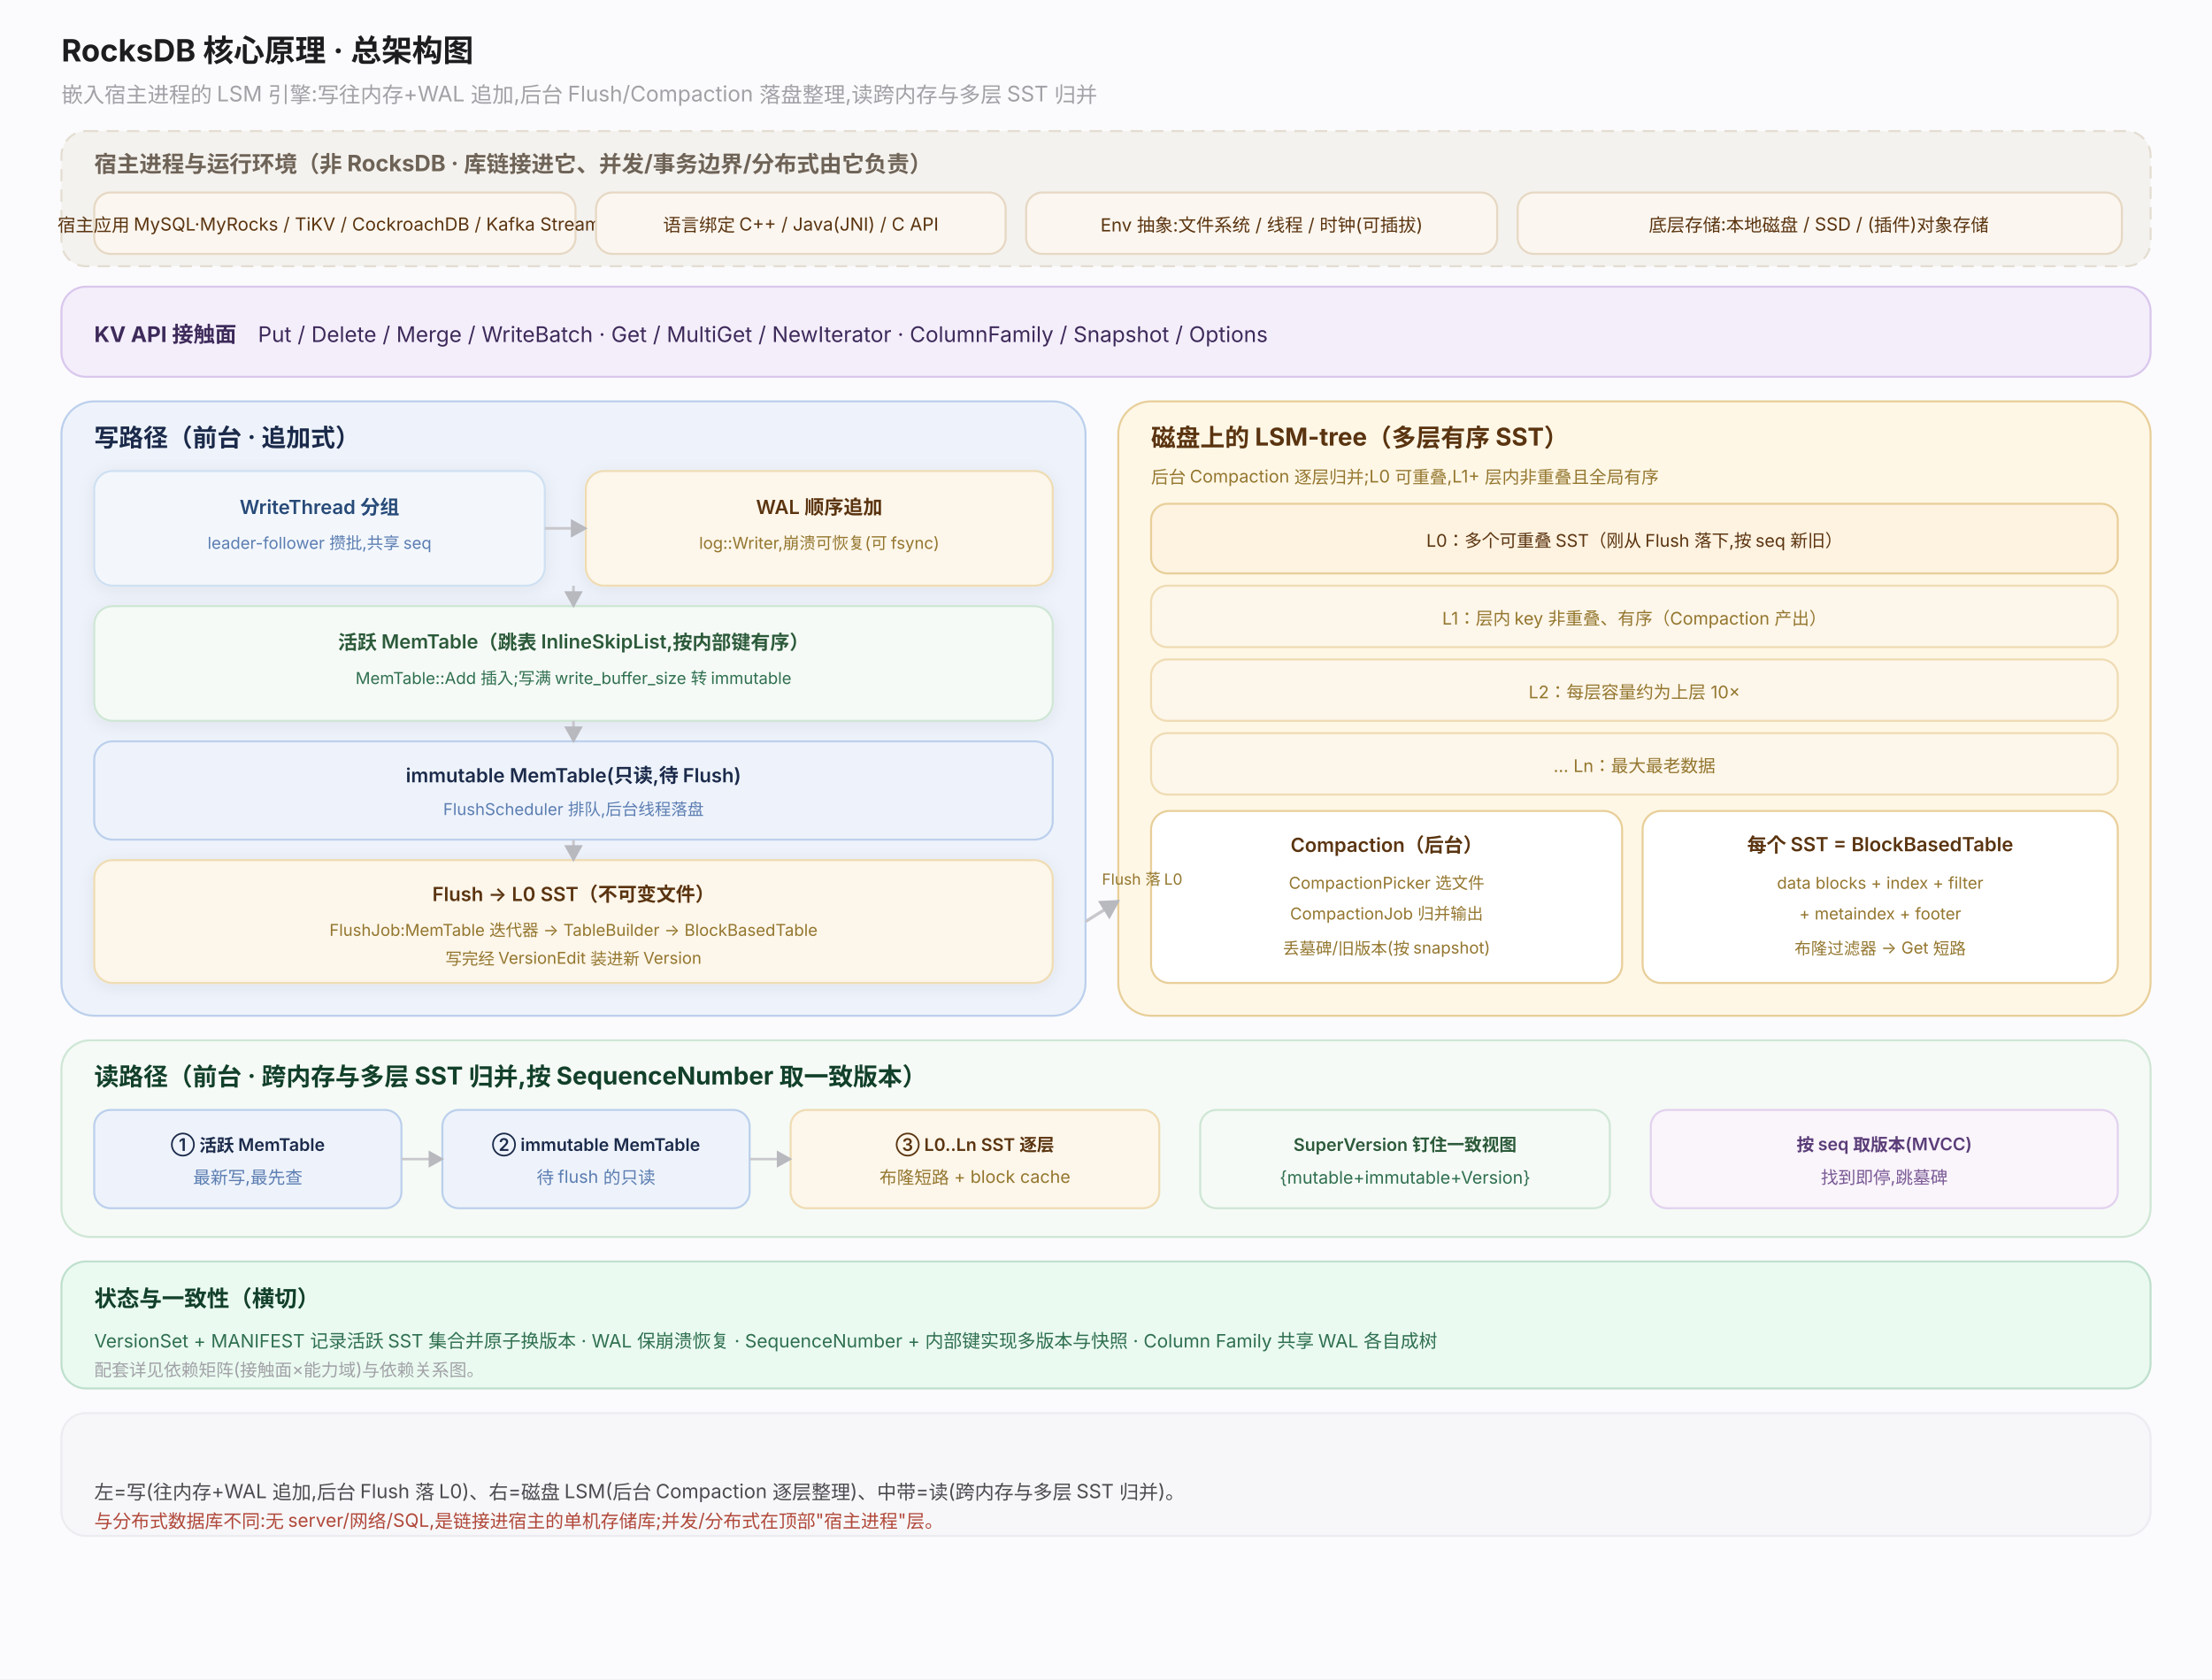
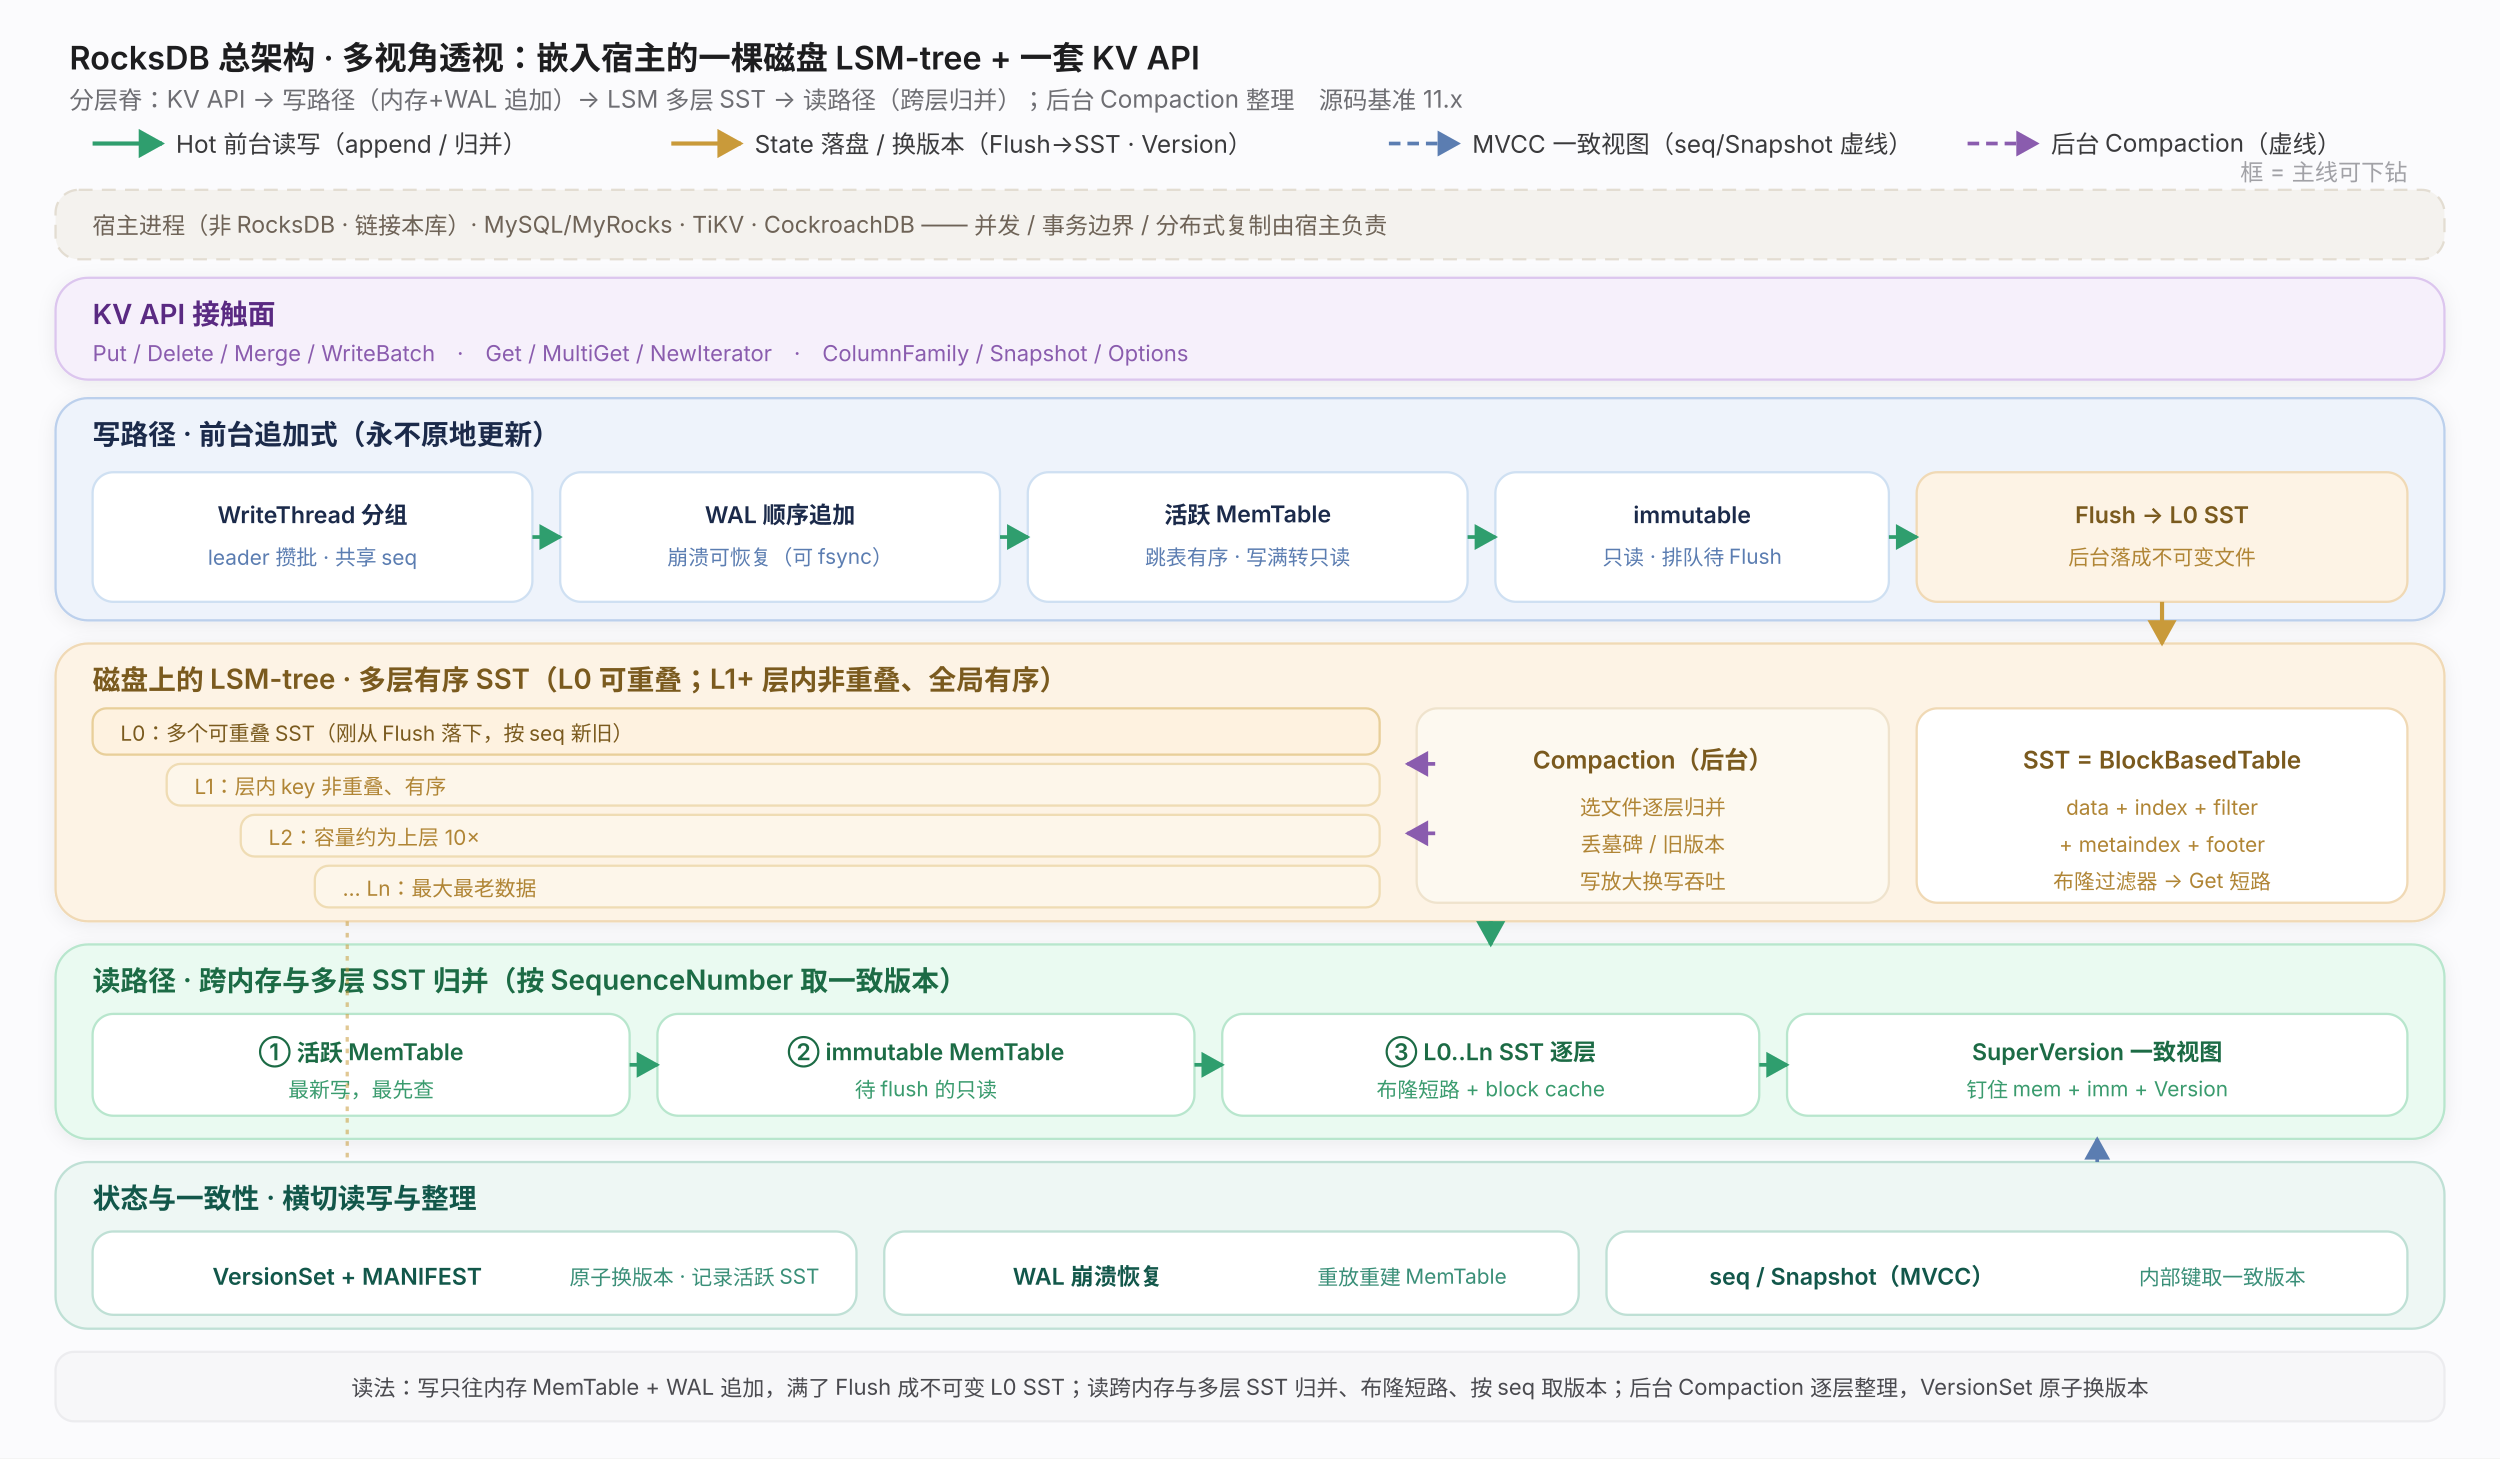
- <svg xmlns="http://www.w3.org/2000/svg" width="1080" height="820" viewBox="0 0 1080 820" font-family="-apple-system,BlinkMacSystemFont,'SF Pro Display','Helvetica Neue','PingFang SC','Microsoft YaHei',sans-serif">
+ <svg xmlns="http://www.w3.org/2000/svg" width="1080" height="630" viewBox="0 0 1080 630" font-family="-apple-system,BlinkMacSystemFont,'SF Pro Display','Helvetica Neue','PingFang SC','Microsoft YaHei',sans-serif">
  <defs>
    <filter id="soft" x="-20%" y="-20%" width="140%" height="140%">
      <feDropShadow dx="0" dy="1.5" stdDeviation="4" flood-color="#1d1d1f" flood-opacity="0.07" />
    </filter>
-     <marker id="ar" viewBox="0 0 10 10" refX="8" refY="5" markerWidth="7" markerHeight="7" orient="auto-start-reverse">
-       <path d="M0,0 L9,5 L0,10 z" fill="#b8b8bf" />
+     <marker id="aHot" viewBox="0 0 10 10" refX="8" refY="5" markerWidth="7" markerHeight="7" orient="auto-start-reverse">
+       <path d="M0,0 L9,5 L0,10 z" fill="#2f9e6e" />
+     </marker>
+     <marker id="aState" viewBox="0 0 10 10" refX="8" refY="5" markerWidth="7" markerHeight="7" orient="auto-start-reverse">
+       <path d="M0,0 L9,5 L0,10 z" fill="#c99a3a" />
+     </marker>
+     <marker id="aCtl" viewBox="0 0 10 10" refX="8" refY="5" markerWidth="7" markerHeight="7" orient="auto-start-reverse">
+       <path d="M0,0 L9,5 L0,10 z" fill="#5b7db1" />
+     </marker>
+     <marker id="aBg" viewBox="0 0 10 10" refX="8" refY="5" markerWidth="7" markerHeight="7" orient="auto-start-reverse">
+       <path d="M0,0 L9,5 L0,10 z" fill="#8a5cae" />
    </marker>
  </defs>
-   <rect width="1080" height="820" fill="#fbfbfd" />
-   <text x="30" y="30" font-size="15" font-weight="700" fill="#1d1d1f">RocksDB 核心原理 · 总架构图</text>
-   <text x="30" y="50" font-size="10.5" fill="#a1a1a6">嵌入宿主进程的 LSM 引擎:写往内存+WAL 追加,后台 Flush/Compaction 落盘整理,读跨内存与多层 SST 归并</text>
-   <rect x="30" y="64" width="1020" height="66" rx="12" fill="#f4f2ee" stroke="#e3ddd2" stroke-dasharray="6 4" />
-   <text x="46" y="84" font-size="11" font-weight="700" fill="#6e6357">宿主进程与运行环境（非 RocksDB · 库链接进它、并发/事务边界/分布式由它负责）</text>
-   <g text-anchor="middle" font-size="8.8">
-     <rect x="46" y="94" width="235" height="30" rx="8" fill="#fbf6ef" stroke="#e6d8c4" />
-     <text x="163" y="113" fill="#5a3410">宿主应用 MySQL·MyRocks / TiKV / CockroachDB / Kafka Streams</text>
-     <rect x="291" y="94" width="200" height="30" rx="8" fill="#fbf6ef" stroke="#e6d8c4" />
-     <text x="391" y="113" fill="#5a3410">语言绑定 C++ / Java(JNI) / C API</text>
-     <rect x="501" y="94" width="230" height="30" rx="8" fill="#fbf6ef" stroke="#e6d8c4" />
-     <text x="616" y="113" fill="#5a3410">Env 抽象:文件系统 / 线程 / 时钟(可插拔)</text>
-     <rect x="741" y="94" width="295" height="30" rx="8" fill="#fbf6ef" stroke="#e6d8c4" />
-     <text x="888" y="113" fill="#5a3410">底层存储:本地磁盘 / SSD / (插件)对象存储</text>
+   <rect width="1080" height="630" fill="#fbfbfd" />
+   <text x="30" y="30" font-size="14" font-weight="600" fill="#1d1d1f">RocksDB 总架构 · 多视角透视：嵌入宿主的一棵磁盘 LSM-tree + 一套 KV API</text>
+   <text x="30" y="47" font-size="10.5" fill="#6e6e73">分层脊：KV API → 写路径（内存+WAL 追加）→ LSM 多层 SST → 读路径（跨层归并）；后台 Compaction 整理　源码基准 11.x</text>
+   <line x1="40" y1="62" x2="70" y2="62" stroke="#2f9e6e" stroke-width="1.8" marker-end="url(#aHot)" />
+   <text x="76" y="66" font-size="10.5" fill="#3a3a3c">Hot 前台读写（append / 归并）</text>
+   <line x1="290" y1="62" x2="320" y2="62" stroke="#c99a3a" stroke-width="1.8" marker-end="url(#aState)" />
+   <text x="326" y="66" font-size="10.5" fill="#3a3a3c">State 落盘 / 换版本（Flush→SST · Version）</text>
+   <line x1="600" y1="62" x2="630" y2="62" stroke="#5b7db1" stroke-width="1.6" stroke-dasharray="5 3" marker-end="url(#aCtl)" />
+   <text x="636" y="66" font-size="10.5" fill="#3a3a3c">MVCC 一致视图（seq/Snapshot 虚线）</text>
+   <line x1="850" y1="62" x2="880" y2="62" stroke="#8a5cae" stroke-width="1.6" stroke-dasharray="5 3" marker-end="url(#aBg)" />
+   <text x="886" y="66" font-size="10.5" fill="#3a3a3c">后台 Compaction（虚线）</text>
+   <text x="1040" y="78" font-size="10" fill="#a1a1a6" text-anchor="end">框 = 主线可下钻</text>
+   <rect x="24" y="82" width="1032" height="30" rx="10" fill="#f4f2ee" stroke="#e3ddd2" stroke-dasharray="6 4" />
+   <text x="40" y="101" font-size="10" fill="#6e6357">宿主进程（非 RocksDB · 链接本库）· MySQL/MyRocks · TiKV · CockroachDB —— 并发 / 事务边界 / 分布式复制由宿主负责</text>
+   <rect x="24" y="120" width="1032" height="44" rx="14" fill="#f6f0fb" stroke="#dcc6ee" filter="url(#soft)" data-tid="kvapi" data-lab="KV API 接触面" />
+   <text x="40" y="140" font-size="12" font-weight="600" fill="#5a2a82">KV API 接触面</text>
+   <text x="40" y="156" font-size="9.5" fill="#8a5cae">Put / Delete / Merge / WriteBatch　·　Get / MultiGet / NewIterator　·　ColumnFamily / Snapshot / Options</text>
+   <rect x="24" y="172" width="1032" height="96" rx="14" fill="#eef3fb" stroke="#bcd0ec" filter="url(#soft)" />
+   <text x="40" y="192" font-size="12" font-weight="600" fill="#1b2a4a">写路径 · 前台追加式（永不原地更新）</text>
+   <g text-anchor="middle" font-size="10">
+     <rect x="40" y="204" width="190" height="56" rx="9" fill="#fff" stroke="#cfe0f2" data-tid="write" data-lab="WriteThread 分组" />
+     <text x="135" y="226" fill="#1b2a4a" font-weight="600">WriteThread 分组</text>
+     <text x="135" y="244" fill="#5b7db1" font-size="9">leader 攒批 · 共享 seq</text>
+     <rect x="242" y="204" width="190" height="56" rx="9" fill="#fff" stroke="#cfe0f2" data-tid="wal" data-lab="WAL 顺序追加" />
+     <text x="337" y="226" fill="#1b2a4a" font-weight="600">WAL 顺序追加</text>
+     <text x="337" y="244" fill="#5b7db1" font-size="9">崩溃可恢复（可 fsync）</text>
+     <rect x="444" y="204" width="190" height="56" rx="9" fill="#fff" stroke="#cfe0f2" data-tid="write" data-lab="活跃 MemTable" />
+     <text x="539" y="226" fill="#1b2a4a" font-weight="600">活跃 MemTable</text>
+     <text x="539" y="244" fill="#5b7db1" font-size="9">跳表有序 · 写满转只读</text>
+     <rect x="646" y="204" width="170" height="56" rx="9" fill="#fff" stroke="#cfe0f2" data-tid="write" data-lab="immutable MemTable" />
+     <text x="731" y="226" fill="#1b2a4a" font-weight="600">immutable</text>
+     <text x="731" y="244" fill="#5b7db1" font-size="9">只读 · 排队待 Flush</text>
+     <rect x="828" y="204" width="212" height="56" rx="9" fill="#fdf3e5" stroke="#f0d9b5" data-tid="flush" data-lab="Flush → L0 SST" />
+     <text x="934" y="226" fill="#7a5a1e" font-weight="600">Flush → L0 SST</text>
+     <text x="934" y="244" fill="#b08535" font-size="9">后台落成不可变文件</text>
  </g>
-   <rect x="30" y="140" width="1020" height="44" rx="12" fill="#f4eefb" stroke="#d9c7ec" data-tid="kvapi" data-lab="KV API 接触面" />
-   <text x="46" y="167" font-size="10.5" fill="#3d2a5a">
-     <tspan font-weight="700">KV API 接触面</tspan>　Put / Delete / Merge / WriteBatch · Get / MultiGet / NewIterator · ColumnFamily / Snapshot / Options</text>
-   <rect x="30" y="196" width="500" height="300" rx="16" fill="#eef3fb" stroke="#bcd0ec" />
-   <text x="46" y="218" font-size="12" font-weight="700" fill="#1b2a4a">写路径（前台 · 追加式）</text>
-   <rect x="46" y="230" width="220" height="56" rx="9" fill="#f3f7fc" stroke="#cfe0f2" filter="url(#soft)" data-tid="write" data-lab="WriteThread 分组" />
-   <text x="156" y="251" text-anchor="middle" font-size="9.5" font-weight="600" fill="#274a78">WriteThread 分组</text>
-   <text x="156" y="268" text-anchor="middle" font-size="8" fill="#5b7db1">leader-follower 攒批,共享 seq</text>
-   <rect x="286" y="230" width="228" height="56" rx="9" fill="#fdf6ea" stroke="#efdcb4" filter="url(#soft)" data-tid="wal" data-lab="WAL 顺序追加" />
-   <text x="400" y="251" text-anchor="middle" font-size="9.5" font-weight="600" fill="#5a3410">WAL 顺序追加</text>
-   <text x="400" y="268" text-anchor="middle" font-size="8" fill="#93762e">log::Writer,崩溃可恢复(可 fsync)</text>
-   <rect x="46" y="296" width="468" height="56" rx="9" fill="#f5faf6" stroke="#cfe6d5" filter="url(#soft)" data-tid="write" data-lab="活跃 MemTable(跳表)" />
-   <text x="280" y="317" text-anchor="middle" font-size="9.5" font-weight="600" fill="#2c5a3a">活跃 MemTable（跳表 InlineSkipList,按内部键有序）</text>
-   <text x="280" y="334" text-anchor="middle" font-size="8" fill="#2f6f4f">MemTable::Add 插入;写满 write_buffer_size 转 immutable</text>
-   <rect x="46" y="362" width="468" height="48" rx="9" fill="#eef3fb" stroke="#bcd0ec" data-tid="write" data-lab="immutable MemTable" />
-   <text x="280" y="382" text-anchor="middle" font-size="9.5" font-weight="600" fill="#1b2a4a">immutable MemTable(只读,待 Flush)</text>
-   <text x="280" y="398" text-anchor="middle" font-size="8" fill="#5b7db1">FlushScheduler 排队,后台线程落盘</text>
-   <rect x="46" y="420" width="468" height="60" rx="9" fill="#fdf6ea" stroke="#efdcb4" filter="url(#soft)" data-tid="flush" data-lab="Flush → L0 SST" />
-   <text x="280" y="440" text-anchor="middle" font-size="9.5" font-weight="600" fill="#5a3410">Flush → L0 SST（不可变文件）</text>
-   <text x="280" y="457" text-anchor="middle" font-size="8" fill="#93762e">FlushJob:MemTable 迭代器 → TableBuilder → BlockBasedTable</text>
-   <text x="280" y="471" text-anchor="middle" font-size="8" fill="#93762e">写完经 VersionEdit 装进新 Version</text>
-   <line x1="266" y1="258" x2="286" y2="258" stroke="#c7c7cc" stroke-width="1.3" marker-end="url(#ar)" />
-   <line x1="280" y1="286" x2="280" y2="296" stroke="#c7c7cc" stroke-width="1.3" marker-end="url(#ar)" />
-   <line x1="280" y1="352" x2="280" y2="362" stroke="#c7c7cc" stroke-width="1.3" marker-end="url(#ar)" />
-   <line x1="280" y1="410" x2="280" y2="420" stroke="#c7c7cc" stroke-width="1.3" marker-end="url(#ar)" />
-   <rect x="546" y="196" width="504" height="300" rx="16" fill="#fff7e6" stroke="#e8cf9a" />
-   <text x="562" y="218" font-size="12" font-weight="700" fill="#5a3410">磁盘上的 LSM-tree（多层有序 SST）</text>
-   <text x="562" y="236" font-size="8.5" fill="#93762e">后台 Compaction 逐层归并;L0 可重叠,L1+ 层内非重叠且全局有序</text>
-   <g text-anchor="middle" font-size="8.5">
-     <rect x="562" y="246" width="472" height="34" rx="8" fill="#fef2e0" stroke="#e8cf9a" data-tid="sst" data-lab="L0 层 SST" />
-     <text x="798" y="267" fill="#5a3410">L0：多个可重叠 SST（刚从 Flush 落下,按 seq 新旧）</text>
-     <rect x="562" y="286" width="472" height="30" rx="8" fill="#fdf6ea" stroke="#efdcb4" data-tid="sst" data-lab="L1 层 SST" />
-     <text x="798" y="305" fill="#93762e">L1：层内 key 非重叠、有序（Compaction 产出）</text>
-     <rect x="562" y="322" width="472" height="30" rx="8" fill="#fdf6ea" stroke="#efdcb4" data-tid="sst" data-lab="L2 层 SST" />
-     <text x="798" y="341" fill="#93762e">L2：每层容量约为上层 10×</text>
-     <rect x="562" y="358" width="472" height="30" rx="8" fill="#fdf6ea" stroke="#efdcb4" data-tid="sst" data-lab="Ln 层 SST" />
-     <text x="798" y="377" fill="#93762e">… Ln：最大最老数据</text>
+   <g fill="none" stroke="#2f9e6e" stroke-width="1.6">
+     <line x1="230" y1="232" x2="242" y2="232" marker-end="url(#aHot)" />
+     <line x1="432" y1="232" x2="444" y2="232" marker-end="url(#aHot)" />
+     <line x1="634" y1="232" x2="646" y2="232" marker-end="url(#aHot)" />
+     <line x1="816" y1="232" x2="828" y2="232" marker-end="url(#aHot)" />
  </g>
-   <rect x="562" y="396" width="230" height="84" rx="9" fill="#fff" stroke="#e8cf9a" data-tid="compaction" data-lab="Compaction(后台归并)" />
-   <text x="677" y="416" text-anchor="middle" font-size="9.5" font-weight="600" fill="#5a3410">Compaction（后台）</text>
-   <text x="677" y="434" text-anchor="middle" font-size="8" fill="#93762e">CompactionPicker 选文件</text>
-   <text x="677" y="449" text-anchor="middle" font-size="8" fill="#93762e">CompactionJob 归并输出</text>
-   <text x="677" y="466" text-anchor="middle" font-size="8" fill="#93762e">丢墓碑/旧版本(按 snapshot)</text>
-   <rect x="802" y="396" width="232" height="84" rx="9" fill="#fff" stroke="#e8cf9a" data-tid="sst" data-lab="SST = BlockBasedTable" />
-   <text x="918" y="416" text-anchor="middle" font-size="9.5" font-weight="600" fill="#5a3410">每个 SST = BlockBasedTable</text>
-   <text x="918" y="434" text-anchor="middle" font-size="8" fill="#93762e">data blocks + index + filter</text>
-   <text x="918" y="449" text-anchor="middle" font-size="8" fill="#93762e">+ metaindex + footer</text>
-   <text x="918" y="466" text-anchor="middle" font-size="8" fill="#93762e">布隆过滤器 → Get 短路</text>
-   <line x1="530" y1="450" x2="546" y2="440" stroke="#c7c7cc" stroke-width="1.5" marker-end="url(#ar)" />
-   <text x="538" y="432" font-size="7.5" fill="#93762e">Flush 落 L0</text>
-   <rect x="30" y="508" width="1020" height="96" rx="14" fill="#f5faf6" stroke="#cfe6d5" />
-   <text x="46" y="530" font-size="12" font-weight="700" fill="#12402a">读路径（前台 · 跨内存与多层 SST 归并,按 SequenceNumber 取一致版本）</text>
-   <g text-anchor="middle" font-size="8.5">
-     <rect x="46" y="542" width="150" height="48" rx="8" fill="#eef3fb" stroke="#bcd0ec" data-tid="read" data-lab="① 活跃 MemTable" />
-     <text x="121" y="562" font-weight="600" fill="#1b2a4a">① 活跃 MemTable</text>
-     <text x="121" y="578" fill="#5b7db1">最新写,最先查</text>
-     <rect x="216" y="542" width="150" height="48" rx="8" fill="#eef3fb" stroke="#bcd0ec" data-tid="read" data-lab="② immutable MemTable" />
-     <text x="291" y="562" font-weight="600" fill="#1b2a4a">② immutable MemTable</text>
-     <text x="291" y="578" fill="#5b7db1">待 flush 的只读</text>
-     <rect x="386" y="542" width="180" height="48" rx="8" fill="#fdf6ea" stroke="#efdcb4" data-tid="read" data-lab="③ L0..Ln SST 逐层" />
-     <text x="476" y="562" font-weight="600" fill="#5a3410">③ L0..Ln SST 逐层</text>
-     <text x="476" y="578" fill="#93762e">布隆短路 + block cache</text>
-     <rect x="586" y="542" width="200" height="48" rx="8" fill="#f5faf6" stroke="#cfe6d5" data-tid="read" data-lab="SuperVersion 一致视图" />
-     <text x="686" y="562" font-weight="600" fill="#2c5a3a">SuperVersion 钉住一致视图</text>
-     <text x="686" y="578" fill="#2f6f4f">{mutable+immutable+Version}</text>
-     <rect x="806" y="542" width="228" height="48" rx="8" fill="#faf4fb" stroke="#e2d2ee" data-tid="txn" data-lab="按 seq 取版本(MVCC)" />
-     <text x="920" y="562" font-weight="600" fill="#5a3d78">按 seq 取版本(MVCC)</text>
-     <text x="920" y="578" fill="#7a5a95">找到即停,跳墓碑</text>
+   <rect x="24" y="278" width="1032" height="120" rx="14" fill="#fdf3e5" stroke="#f0d9b5" filter="url(#soft)" />
+   <text x="40" y="298" font-size="12" font-weight="600" fill="#7a5a1e">磁盘上的 LSM-tree · 多层有序 SST（L0 可重叠；L1+ 层内非重叠、全局有序）</text>
+   <g font-size="9" fill="#7a5a1e">
+     <rect x="40" y="306" width="556" height="20" rx="6" fill="#fef2e0" stroke="#e8cf9a" data-tid="sst" data-lab="L0 层 SST" />
+     <text x="52" y="320">L0：多个可重叠 SST（刚从 Flush 落下，按 seq 新旧）</text>
+     <rect x="72" y="330" width="524" height="18" rx="6" fill="#fdf6ea" stroke="#efdcb4" />
+     <text x="84" y="343" fill="#b08535">L1：层内 key 非重叠、有序</text>
+     <rect x="104" y="352" width="492" height="18" rx="6" fill="#fdf6ea" stroke="#efdcb4" />
+     <text x="116" y="365" fill="#b08535">L2：容量约为上层 10×</text>
+     <rect x="136" y="374" width="460" height="18" rx="6" fill="#fdf6ea" stroke="#efdcb4" />
+     <text x="148" y="387" fill="#b08535">… Ln：最大最老数据</text>
  </g>
-   <line x1="196" y1="566" x2="216" y2="566" stroke="#c7c7cc" stroke-width="1.2" marker-end="url(#ar)" />
-   <line x1="366" y1="566" x2="386" y2="566" stroke="#c7c7cc" stroke-width="1.2" marker-end="url(#ar)" />
-   <rect x="30" y="616" width="1020" height="62" rx="12" fill="#eafaf1" stroke="#bfe0cd" data-tid="version" data-lab="VersionSet + MANIFEST" />
-   <text x="46" y="638" font-size="11" font-weight="700" fill="#12402a">状态与一致性（横切）</text>
-   <text x="46" y="658" font-size="9" fill="#2f6f4f">VersionSet + MANIFEST 记录活跃 SST 集合并原子换版本 · WAL 保崩溃恢复 · SequenceNumber + 内部键实现多版本与快照 · Column Family 共享 WAL 各自成树</text>
-   <text x="46" y="672" font-size="8.5" fill="#a1a1a6">配套详见依赖矩阵(接触面×能力域)与依赖关系图。</text>
-   <rect x="30" y="690" width="1020" height="60" rx="12" fill="#f7f7f9" stroke="#ececf1" />
-   <text x="46" y="712" font-size="11" font-weight="700" fill="#1d1d1f" />
-   <text x="46" y="732" font-size="9.5" fill="#4b4b50">左=写(往内存+WAL 追加,后台 Flush 落 L0)、右=磁盘 LSM(后台 Compaction 逐层整理)、中带=读(跨内存与多层 SST 归并)。</text>
-   <text x="46" y="746" font-size="9" fill="#b1483a">与分布式数据库不同:无 server/网络/SQL,是链接进宿主的单机存储库;并发/分布式在顶部"宿主进程"层。</text>
+   <rect x="612" y="306" width="204" height="84" rx="9" fill="#fdf9f0" stroke="#efe3cd" data-tid="compaction" data-lab="Compaction 后台归并" />
+   <text x="714" y="332" text-anchor="middle" font-size="10.5" font-weight="600" fill="#7a5a1e">Compaction（后台）</text>
+   <text x="714" y="352" text-anchor="middle" font-size="9" fill="#b08535">选文件逐层归并</text>
+   <text x="714" y="368" text-anchor="middle" font-size="9" fill="#b08535">丢墓碑 / 旧版本</text>
+   <text x="714" y="384" text-anchor="middle" font-size="9" fill="#b08535">写放大换写吞吐</text>
+   <rect x="828" y="306" width="212" height="84" rx="9" fill="#fff" stroke="#f0d9b5" data-tid="sst" data-lab="SST = BlockBasedTable" />
+   <text x="934" y="332" text-anchor="middle" font-size="10.5" font-weight="600" fill="#7a5a1e">SST = BlockBasedTable</text>
+   <text x="934" y="352" text-anchor="middle" font-size="9" fill="#b08535">data + index + filter</text>
+   <text x="934" y="368" text-anchor="middle" font-size="9" fill="#b08535">+ metaindex + footer</text>
+   <text x="934" y="384" text-anchor="middle" font-size="9" fill="#b08535">布隆过滤器 → Get 短路</text>
+   <rect x="24" y="408" width="1032" height="84" rx="14" fill="#eafaf1" stroke="#b8e6cd" filter="url(#soft)" />
+   <text x="40" y="428" font-size="12" font-weight="600" fill="#1c6b45">读路径 · 跨内存与多层 SST 归并（按 SequenceNumber 取一致版本）</text>
+   <g text-anchor="middle" font-size="10">
+     <rect x="40" y="438" width="232" height="44" rx="9" fill="#fff" stroke="#b8e6cd" data-tid="read" data-lab="① 活跃 MemTable" />
+     <text x="156" y="458" fill="#1c6b45" font-weight="600">① 活跃 MemTable</text>
+     <text x="156" y="474" fill="#3a9b6e" font-size="9">最新写，最先查</text>
+     <rect x="284" y="438" width="232" height="44" rx="9" fill="#fff" stroke="#b8e6cd" data-tid="read" data-lab="② immutable MemTable" />
+     <text x="400" y="458" fill="#1c6b45" font-weight="600">② immutable MemTable</text>
+     <text x="400" y="474" fill="#3a9b6e" font-size="9">待 flush 的只读</text>
+     <rect x="528" y="438" width="232" height="44" rx="9" fill="#fff" stroke="#b8e6cd" data-tid="read" data-lab="③ L0..Ln SST 逐层" />
+     <text x="644" y="458" fill="#1c6b45" font-weight="600">③ L0..Ln SST 逐层</text>
+     <text x="644" y="474" fill="#3a9b6e" font-size="9">布隆短路 + block cache</text>
+     <rect x="772" y="438" width="268" height="44" rx="9" fill="#fff" stroke="#b8e6cd" data-tid="read" data-lab="SuperVersion 一致视图" />
+     <text x="906" y="458" fill="#1c6b45" font-weight="600">SuperVersion 一致视图</text>
+     <text x="906" y="474" fill="#3a9b6e" font-size="9">钉住 mem + imm + Version</text>
+   </g>
+   <g fill="none" stroke="#2f9e6e" stroke-width="1.6">
+     <line x1="272" y1="460" x2="284" y2="460" marker-end="url(#aHot)" />
+     <line x1="516" y1="460" x2="528" y2="460" marker-end="url(#aHot)" />
+     <line x1="760" y1="460" x2="772" y2="460" marker-end="url(#aHot)" />
+   </g>
+   <rect x="24" y="502" width="1032" height="72" rx="14" fill="#eef7f4" stroke="#bfe0d5" />
+   <text x="40" y="522" font-size="12" font-weight="600" fill="#12574a">状态与一致性 · 横切读写与整理</text>
+   <g text-anchor="middle" font-size="10">
+     <rect x="40" y="532" width="330" height="36" rx="9" fill="#fff" stroke="#bfe0d5" data-tid="version" data-lab="VersionSet + MANIFEST" />
+     <text x="150" y="555" fill="#12574a" font-weight="600">VersionSet + MANIFEST</text>
+     <text x="300" y="555" fill="#3a8f78" font-size="9">原子换版本 · 记录活跃 SST</text>
+     <rect x="382" y="532" width="300" height="36" rx="9" fill="#fff" stroke="#bfe0d5" data-tid="wal" data-lab="WAL 崩溃恢复" />
+     <text x="470" y="555" fill="#12574a" font-weight="600">WAL 崩溃恢复</text>
+     <text x="610" y="555" fill="#3a8f78" font-size="9">重放重建 MemTable</text>
+     <rect x="694" y="532" width="346" height="36" rx="9" fill="#fff" stroke="#bfe0d5" data-tid="txn" data-lab="SequenceNumber / Snapshot" />
+     <text x="800" y="555" fill="#12574a" font-weight="600">seq / Snapshot（MVCC）</text>
+     <text x="960" y="555" fill="#3a8f78" font-size="9">内部键取一致版本</text>
+   </g>
+   <line x1="934" y1="260" x2="934" y2="278" stroke="#c99a3a" stroke-width="1.8" marker-end="url(#aState)" />
+   <line x1="620" y1="330" x2="608" y2="330" stroke="#8a5cae" stroke-width="1.6" stroke-dasharray="5 3" marker-end="url(#aBg)" />
+   <line x1="620" y1="360" x2="608" y2="360" stroke="#8a5cae" stroke-width="1.6" stroke-dasharray="5 3" marker-end="url(#aBg)" />
+   <line x1="644" y1="398" x2="644" y2="408" stroke="#2f9e6e" stroke-width="1.8" marker-end="url(#aHot)" />
+   <line x1="150" y1="398" x2="150" y2="502" stroke="#c99a3a" stroke-width="1.4" stroke-dasharray="2 3" opacity="0.55" />
+   <line x1="906" y1="502" x2="906" y2="492" stroke="#5b7db1" stroke-width="1.6" stroke-dasharray="5 3" marker-end="url(#aCtl)" />
+   <rect x="24" y="584" width="1032" height="30" rx="8" fill="#f7f7f9" stroke="#ececef" />
+   <text x="540" y="603" font-size="9.5" fill="#4a4a4f" text-anchor="middle">读法：写只往内存 MemTable + WAL 追加，满了 Flush 成不可变 L0 SST；读跨内存与多层 SST 归并、布隆短路、按 seq 取版本；后台 Compaction 逐层整理，VersionSet 原子换版本</text>
</svg>
